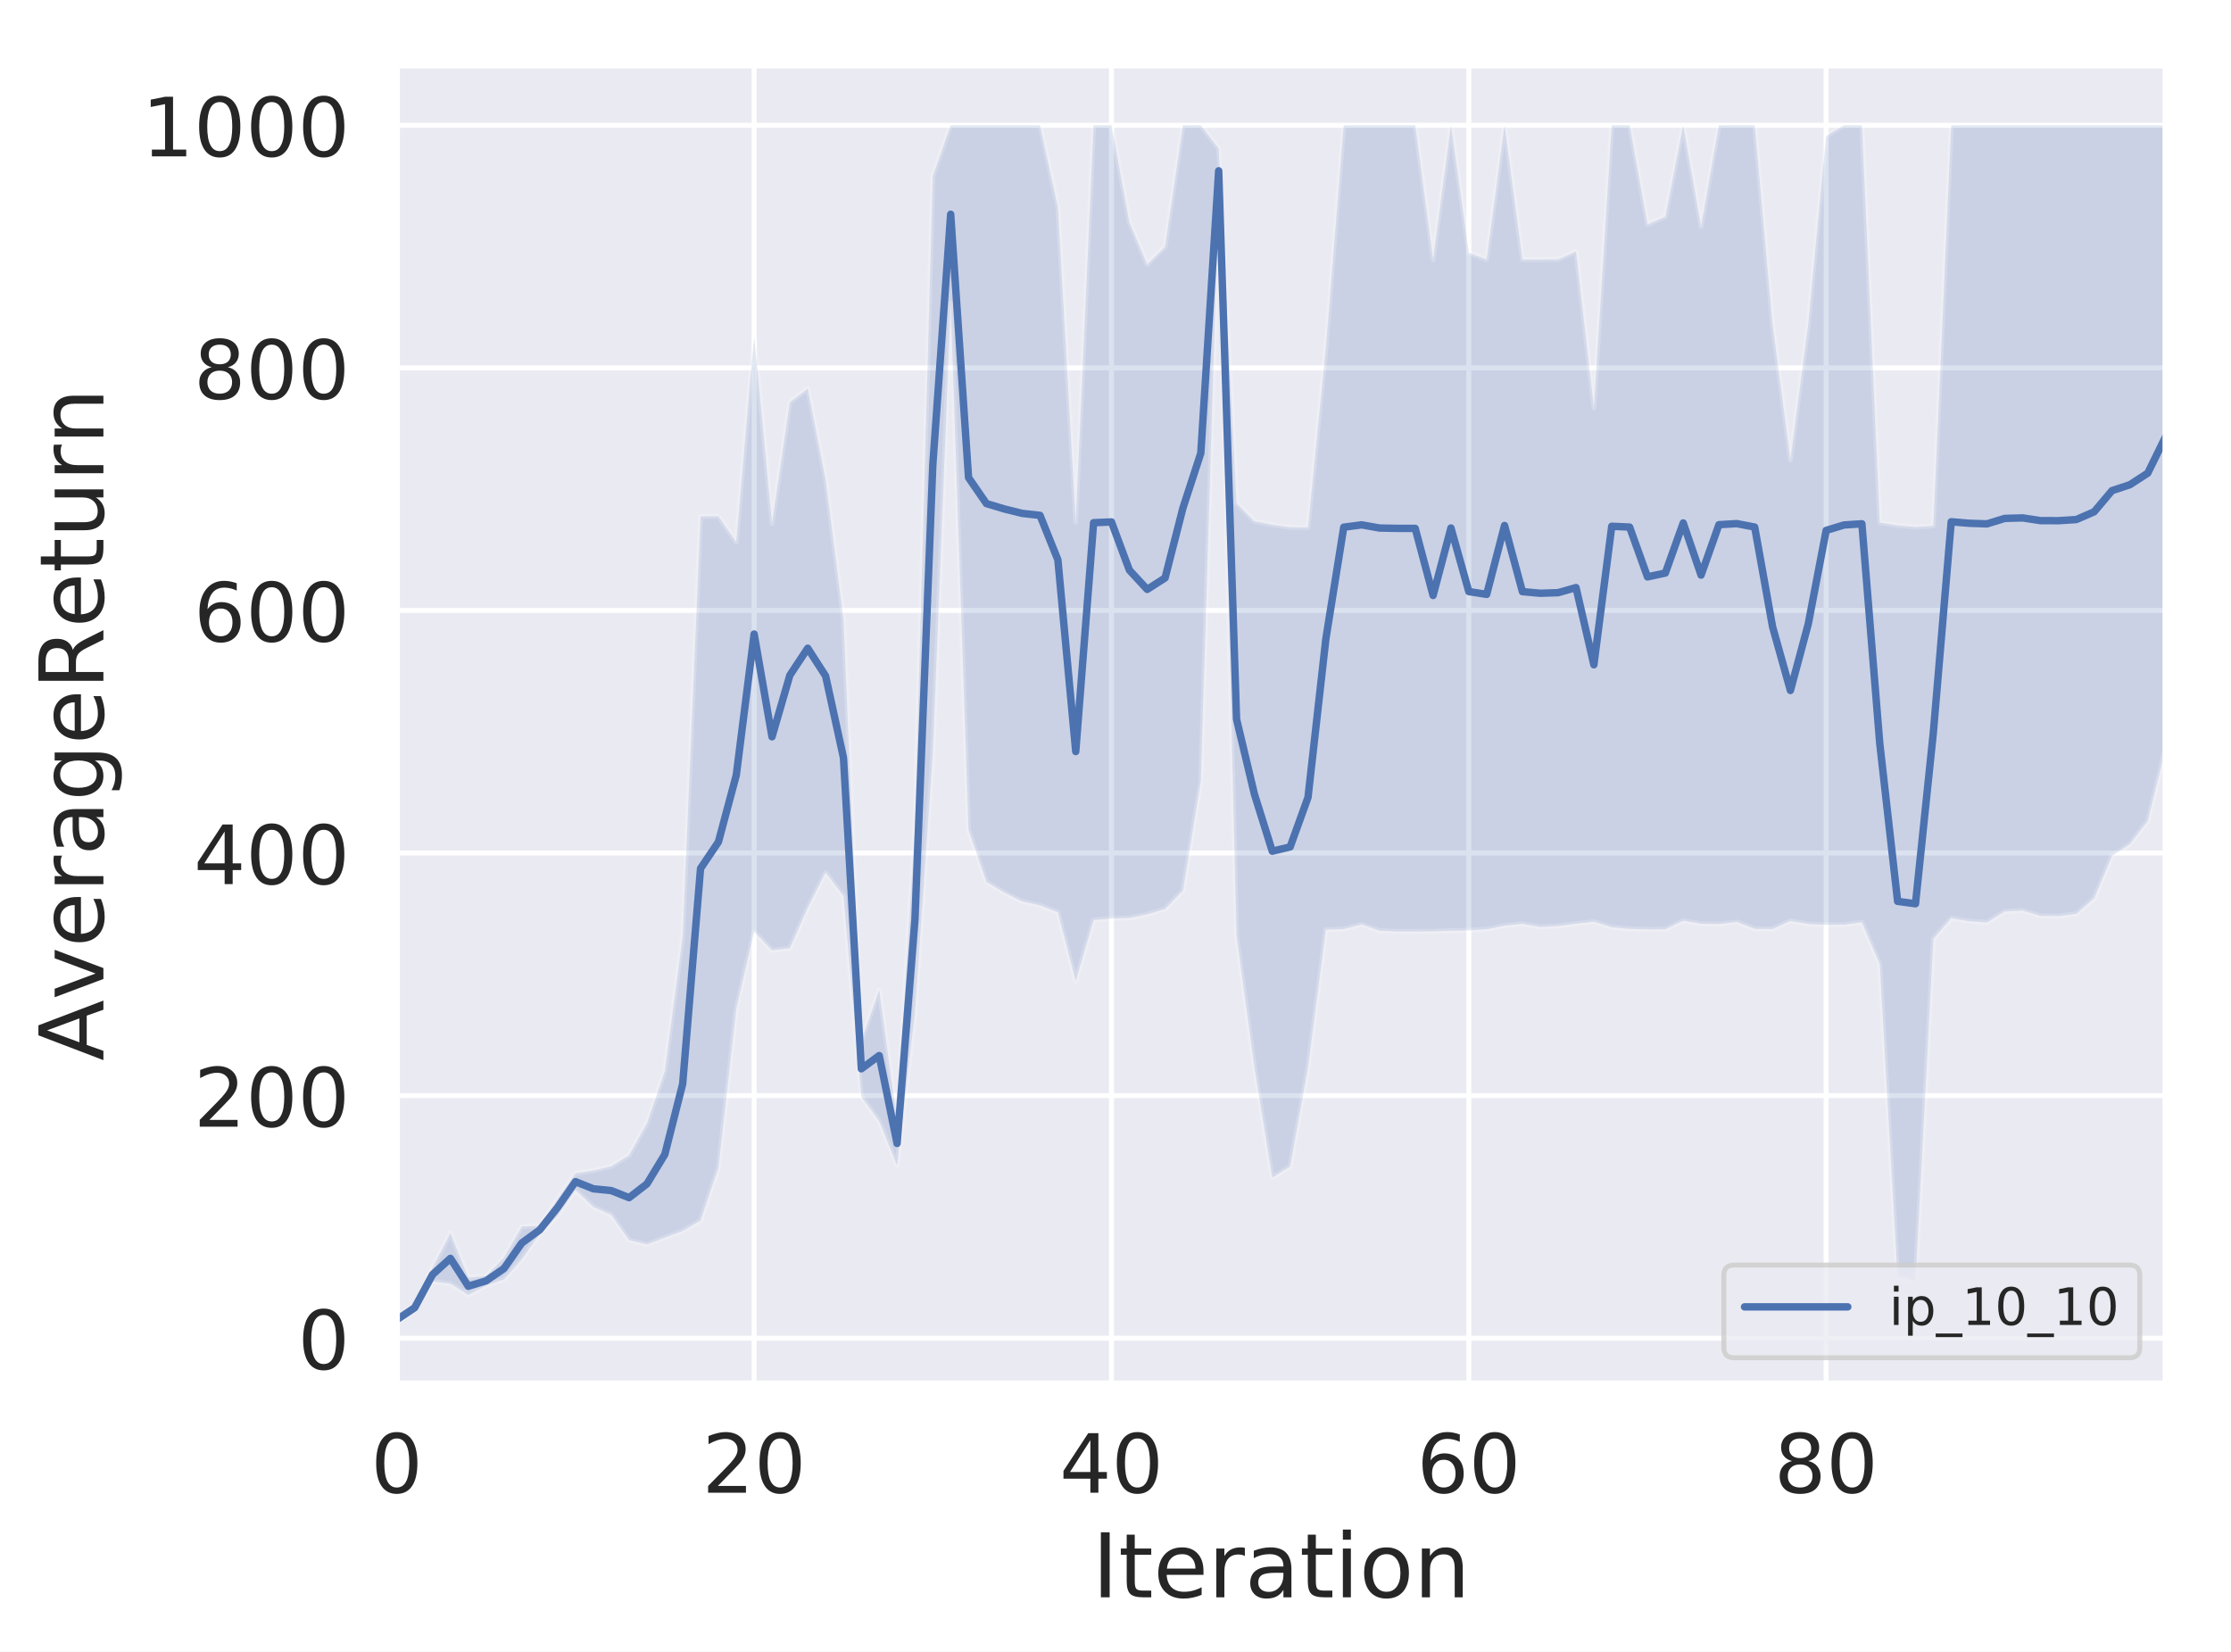
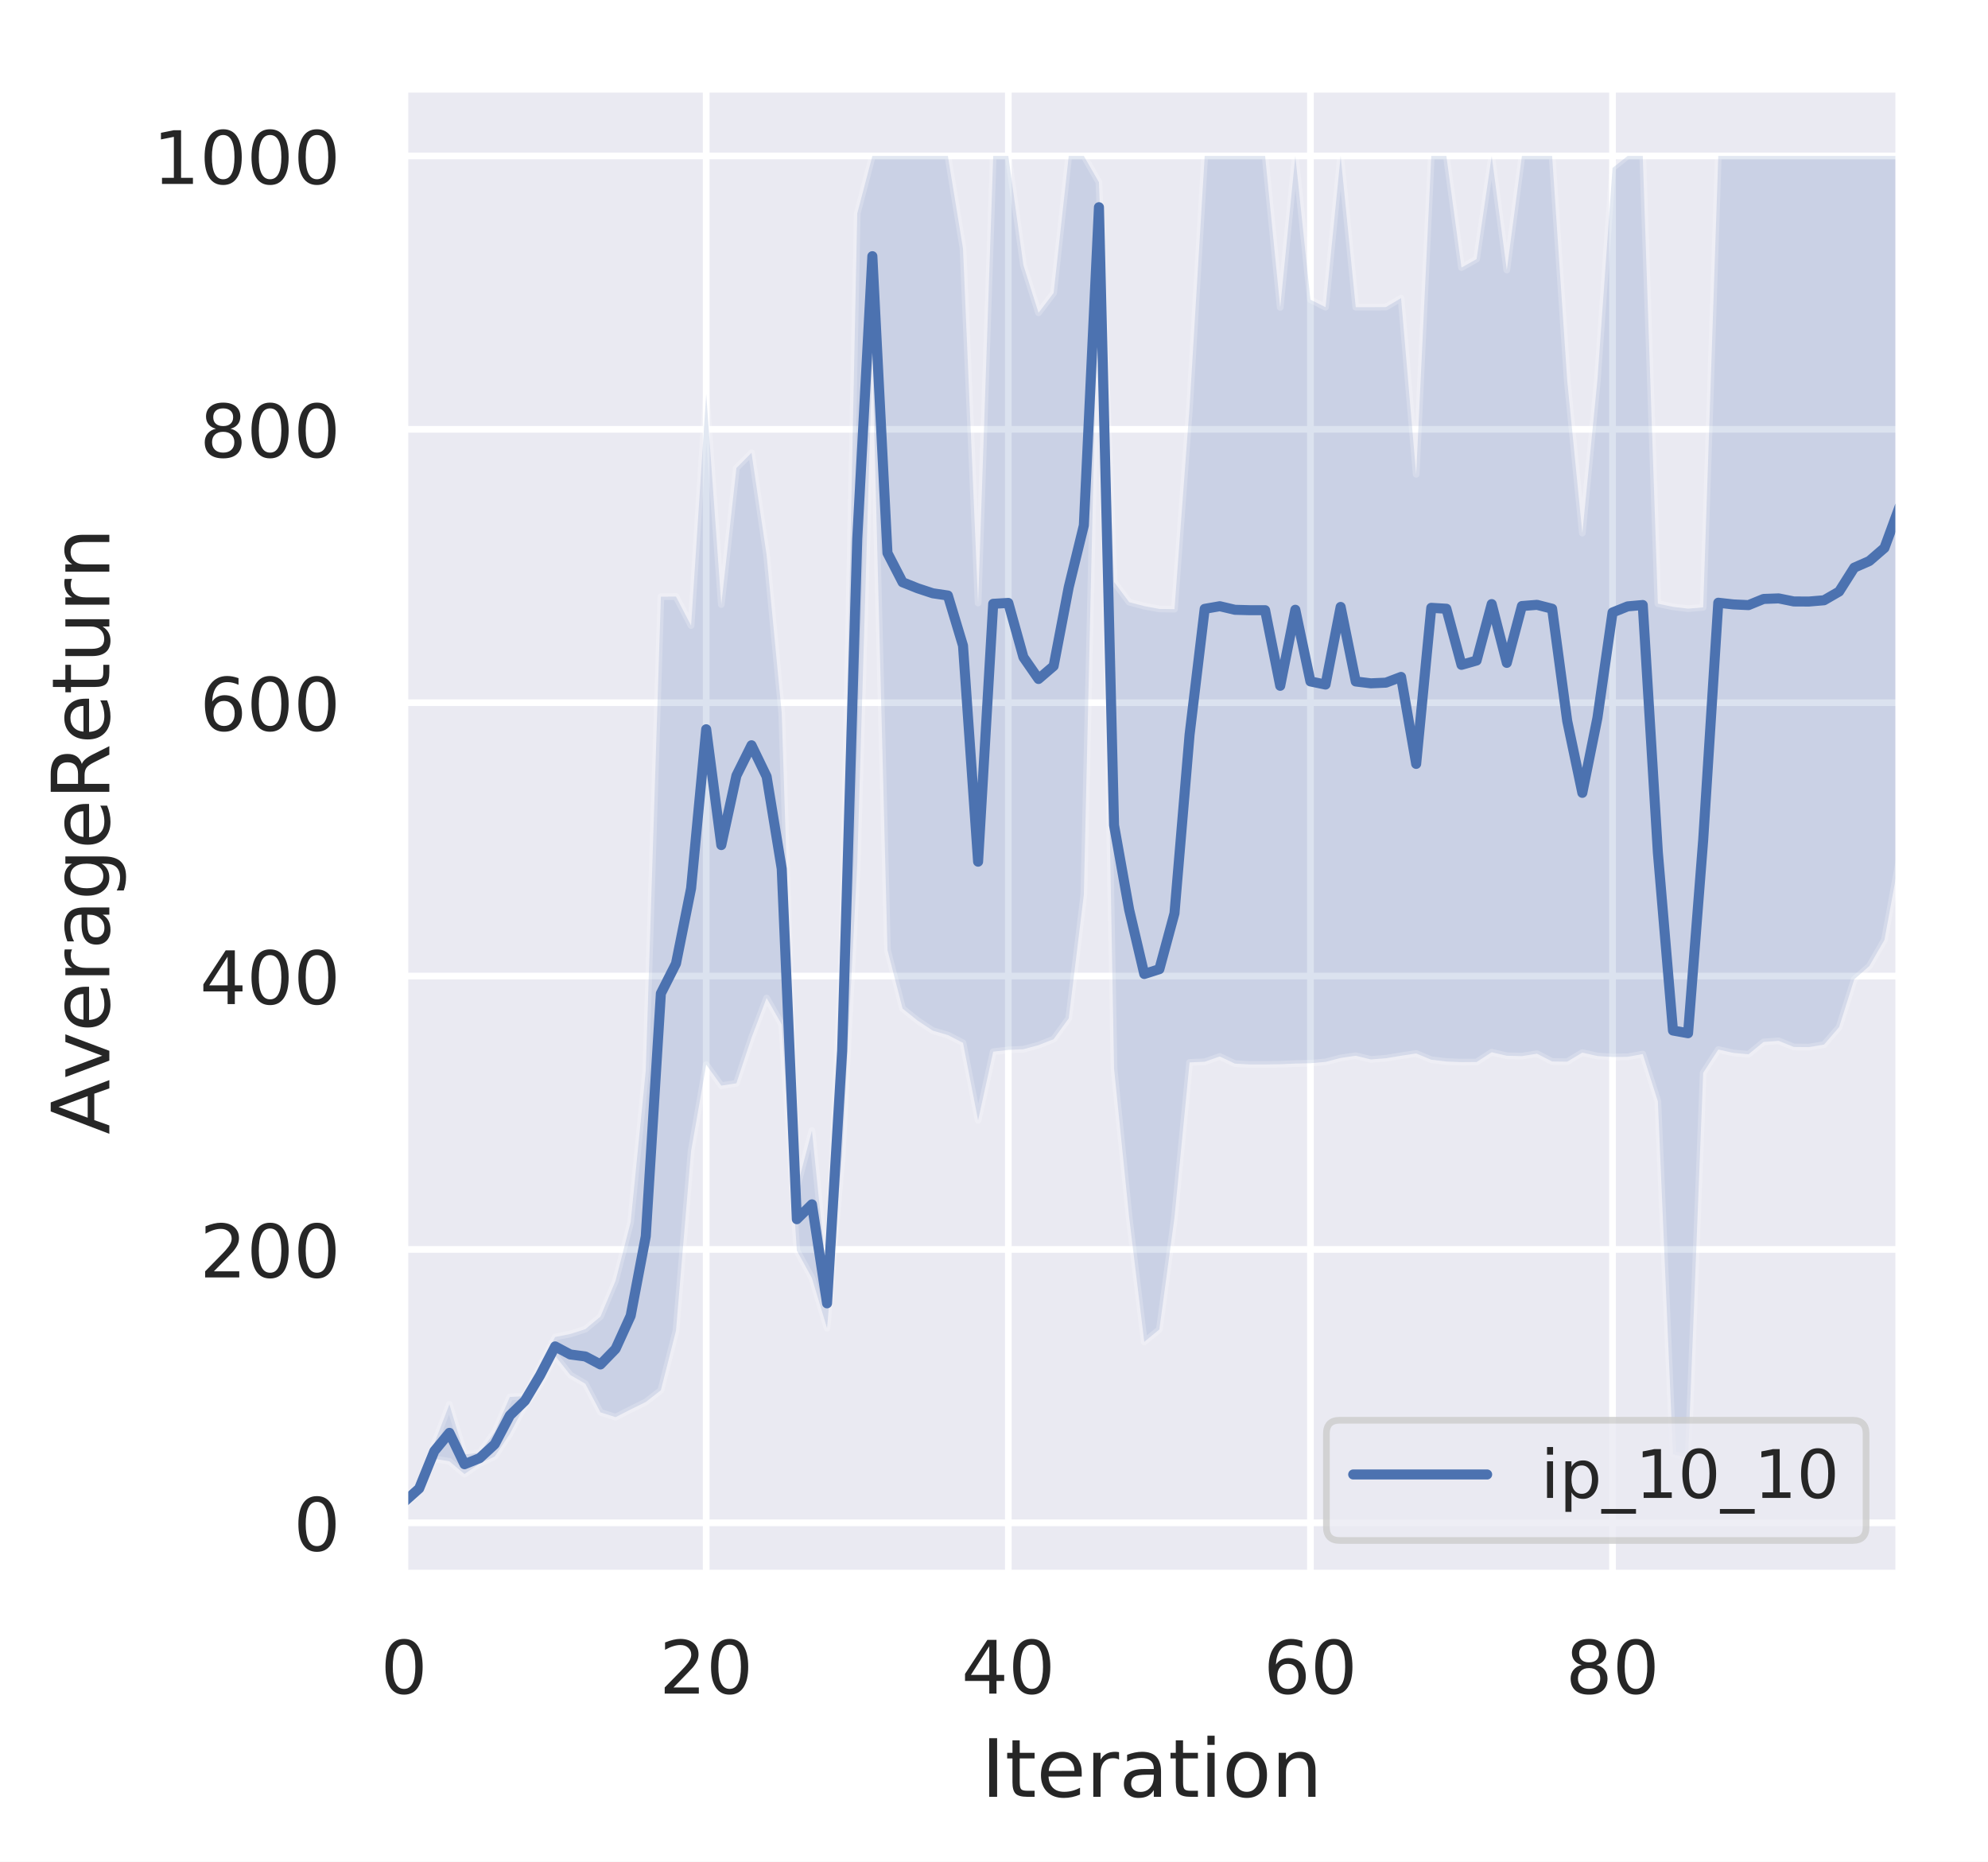
- <svg xmlns="http://www.w3.org/2000/svg" xmlns:xlink="http://www.w3.org/1999/xlink" height="333.402pt" version="1.1" viewBox="0 0 450.433 333.402" width="450.433pt">
+ <svg xmlns="http://www.w3.org/2000/svg" xmlns:xlink="http://www.w3.org/1999/xlink" height="277.92pt" version="1.1" viewBox="0 0 296.709 277.92" width="296.709pt">
  <defs>
    <style type="text/css">
*{stroke-linecap:butt;stroke-linejoin:round;}
  </style>
  </defs>
  <g id="figure_1">
    <g id="patch_1">
-       <path d="M 0 333.402  L 450.433 333.402  L 450.433 0  L 0 0  z " style="fill:#ffffff;" />
+       <path d="M 0 277.92  L 296.709 277.92  L 296.709 0  L 0 0  z " style="fill:#ffffff;" />
    </g>
    <g id="axes_1">
      <g id="patch_2">
-         <path d="M 80.113 279.312  L 437.233 279.312  L 437.233 13.2  L 80.113 13.2  z " style="fill:#eaeaf2;" />
+         <path d="M 60.309 234.96  L 283.509 234.96  L 283.509 13.2  L 60.309 13.2  z " style="fill:#eaeaf2;" />
      </g>
      <g id="matplotlib.axis_1">
        <g id="xtick_1">
          <g id="line2d_1">
-             <path clip-path="url(#p5e14ce2f07)" d="M 80.113 279.312  L 80.113 13.2  " style="fill:none;stroke:#ffffff;stroke-linecap:round;" />
+             <path clip-path="url(#p938a751113)" d="M 60.309 234.96  L 60.309 13.2  " style="fill:none;stroke:#ffffff;stroke-linecap:round;" />
          </g>
          <g id="text_1">
            <defs>
              <path d="M 31.781 66.406  Q 24.172 66.406 20.328 58.906  Q 16.5 51.422 16.5 36.375  Q 16.5 21.391 20.328 13.891  Q 24.172 6.391 31.781 6.391  Q 39.453 6.391 43.281 13.891  Q 47.125 21.391 47.125 36.375  Q 47.125 51.422 43.281 58.906  Q 39.453 66.406 31.781 66.406  z M 31.781 74.219  Q 44.047 74.219 50.516 64.516  Q 56.984 54.828 56.984 36.375  Q 56.984 17.969 50.516 8.266  Q 44.047 -1.422 31.781 -1.422  Q 19.531 -1.422 13.062 8.266  Q 6.594 17.969 6.594 36.375  Q 6.594 54.828 13.062 64.516  Q 19.531 74.219 31.781 74.219  z " id="DejaVuSans-48" />
            </defs>
-             <g style="fill:#262626;" transform="translate(74.86406 301.3494)scale(0.165 -0.165)">
+             <g style="fill:#262626;" transform="translate(56.80938 252.8183)scale(0.11 -0.11)">
              <use xlink:href="#DejaVuSans-48" />
            </g>
          </g>
        </g>
        <g id="xtick_2">
          <g id="line2d_2">
-             <path clip-path="url(#p5e14ce2f07)" d="M 152.259 279.312  L 152.259 13.2  " style="fill:none;stroke:#ffffff;stroke-linecap:round;" />
+             <path clip-path="url(#p938a751113)" d="M 105.4 234.96  L 105.4 13.2  " style="fill:none;stroke:#ffffff;stroke-linecap:round;" />
          </g>
          <g id="text_2">
            <defs>
              <path d="M 19.188 8.297  L 53.609 8.297  L 53.609 0  L 7.328 0  L 7.328 8.297  Q 12.938 14.109 22.625 23.891  Q 32.328 33.688 34.812 36.531  Q 39.547 41.844 41.422 45.531  Q 43.312 49.219 43.312 52.781  Q 43.312 58.594 39.234 62.25  Q 35.156 65.922 28.609 65.922  Q 23.969 65.922 18.812 64.312  Q 13.672 62.703 7.812 59.422  L 7.812 69.391  Q 13.766 71.781 18.938 73  Q 24.125 74.219 28.422 74.219  Q 39.75 74.219 46.484 68.547  Q 53.219 62.891 53.219 53.422  Q 53.219 48.922 51.531 44.891  Q 49.859 40.875 45.406 35.406  Q 44.188 33.984 37.641 27.219  Q 31.109 20.453 19.188 8.297  z " id="DejaVuSans-50" />
            </defs>
-             <g style="fill:#262626;" transform="translate(141.7605 301.3494)scale(0.165 -0.165)">
+             <g style="fill:#262626;" transform="translate(98.40091 252.8183)scale(0.11 -0.11)">
              <use xlink:href="#DejaVuSans-50" />
              <use x="63.623" xlink:href="#DejaVuSans-48" />
            </g>
          </g>
        </g>
        <g id="xtick_3">
          <g id="line2d_3">
-             <path clip-path="url(#p5e14ce2f07)" d="M 224.404 279.312  L 224.404 13.2  " style="fill:none;stroke:#ffffff;stroke-linecap:round;" />
+             <path clip-path="url(#p938a751113)" d="M 150.491 234.96  L 150.491 13.2  " style="fill:none;stroke:#ffffff;stroke-linecap:round;" />
          </g>
          <g id="text_3">
            <defs>
              <path d="M 37.797 64.312  L 12.891 25.391  L 37.797 25.391  z M 35.203 72.906  L 47.609 72.906  L 47.609 25.391  L 58.016 25.391  L 58.016 17.188  L 47.609 17.188  L 47.609 0  L 37.797 0  L 37.797 17.188  L 4.891 17.188  L 4.891 26.703  z " id="DejaVuSans-52" />
            </defs>
-             <g style="fill:#262626;" transform="translate(213.9059 301.3494)scale(0.165 -0.165)">
+             <g style="fill:#262626;" transform="translate(143.4918 252.8183)scale(0.11 -0.11)">
              <use xlink:href="#DejaVuSans-52" />
              <use x="63.623" xlink:href="#DejaVuSans-48" />
            </g>
          </g>
        </g>
        <g id="xtick_4">
          <g id="line2d_4">
-             <path clip-path="url(#p5e14ce2f07)" d="M 296.549 279.312  L 296.549 13.2  " style="fill:none;stroke:#ffffff;stroke-linecap:round;" />
+             <path clip-path="url(#p938a751113)" d="M 195.581 234.96  L 195.581 13.2  " style="fill:none;stroke:#ffffff;stroke-linecap:round;" />
          </g>
          <g id="text_4">
            <defs>
              <path d="M 33.016 40.375  Q 26.375 40.375 22.484 35.828  Q 18.609 31.297 18.609 23.391  Q 18.609 15.531 22.484 10.953  Q 26.375 6.391 33.016 6.391  Q 39.656 6.391 43.531 10.953  Q 47.406 15.531 47.406 23.391  Q 47.406 31.297 43.531 35.828  Q 39.656 40.375 33.016 40.375  z M 52.594 71.297  L 52.594 62.312  Q 48.875 64.062 45.094 64.984  Q 41.312 65.922 37.594 65.922  Q 27.828 65.922 22.672 59.328  Q 17.531 52.734 16.797 39.406  Q 19.672 43.656 24.016 45.922  Q 28.375 48.188 33.594 48.188  Q 44.578 48.188 50.953 41.516  Q 57.328 34.859 57.328 23.391  Q 57.328 12.156 50.688 5.359  Q 44.047 -1.422 33.016 -1.422  Q 20.359 -1.422 13.672 8.266  Q 6.984 17.969 6.984 36.375  Q 6.984 53.656 15.188 63.938  Q 23.391 74.219 37.203 74.219  Q 40.922 74.219 44.703 73.484  Q 48.484 72.75 52.594 71.297  z " id="DejaVuSans-54" />
            </defs>
-             <g style="fill:#262626;" transform="translate(286.0514 301.3494)scale(0.165 -0.165)">
+             <g style="fill:#262626;" transform="translate(188.5827 252.8183)scale(0.11 -0.11)">
              <use xlink:href="#DejaVuSans-54" />
              <use x="63.623" xlink:href="#DejaVuSans-48" />
            </g>
          </g>
        </g>
        <g id="xtick_5">
          <g id="line2d_5">
-             <path clip-path="url(#p5e14ce2f07)" d="M 368.695 279.312  L 368.695 13.2  " style="fill:none;stroke:#ffffff;stroke-linecap:round;" />
+             <path clip-path="url(#p938a751113)" d="M 240.672 234.96  L 240.672 13.2  " style="fill:none;stroke:#ffffff;stroke-linecap:round;" />
          </g>
          <g id="text_5">
            <defs>
              <path d="M 31.781 34.625  Q 24.75 34.625 20.719 30.859  Q 16.703 27.094 16.703 20.516  Q 16.703 13.922 20.719 10.156  Q 24.75 6.391 31.781 6.391  Q 38.812 6.391 42.859 10.172  Q 46.922 13.969 46.922 20.516  Q 46.922 27.094 42.891 30.859  Q 38.875 34.625 31.781 34.625  z M 21.922 38.812  Q 15.578 40.375 12.031 44.719  Q 8.5 49.078 8.5 55.328  Q 8.5 64.062 14.719 69.141  Q 20.953 74.219 31.781 74.219  Q 42.672 74.219 48.875 69.141  Q 55.078 64.062 55.078 55.328  Q 55.078 49.078 51.531 44.719  Q 48 40.375 41.703 38.812  Q 48.828 37.156 52.797 32.312  Q 56.781 27.484 56.781 20.516  Q 56.781 9.906 50.312 4.234  Q 43.844 -1.422 31.781 -1.422  Q 19.734 -1.422 13.25 4.234  Q 6.781 9.906 6.781 20.516  Q 6.781 27.484 10.781 32.312  Q 14.797 37.156 21.922 38.812  z M 18.312 54.391  Q 18.312 48.734 21.844 45.562  Q 25.391 42.391 31.781 42.391  Q 38.141 42.391 41.719 45.562  Q 45.312 48.734 45.312 54.391  Q 45.312 60.062 41.719 63.234  Q 38.141 66.406 31.781 66.406  Q 25.391 66.406 21.844 63.234  Q 18.312 60.062 18.312 54.391  z " id="DejaVuSans-56" />
            </defs>
-             <g style="fill:#262626;" transform="translate(358.1968 301.3494)scale(0.165 -0.165)">
+             <g style="fill:#262626;" transform="translate(233.6736 252.8183)scale(0.11 -0.11)">
              <use xlink:href="#DejaVuSans-56" />
              <use x="63.623" xlink:href="#DejaVuSans-48" />
            </g>
          </g>
        </g>
        <g id="text_6">
          <defs>
            <path d="M 9.812 72.906  L 19.672 72.906  L 19.672 0  L 9.812 0  z " id="DejaVuSans-73" />
            <path d="M 18.312 70.219  L 18.312 54.688  L 36.812 54.688  L 36.812 47.703  L 18.312 47.703  L 18.312 18.016  Q 18.312 11.328 20.141 9.422  Q 21.969 7.516 27.594 7.516  L 36.812 7.516  L 36.812 0  L 27.594 0  Q 17.188 0 13.234 3.875  Q 9.281 7.766 9.281 18.016  L 9.281 47.703  L 2.688 47.703  L 2.688 54.688  L 9.281 54.688  L 9.281 70.219  z " id="DejaVuSans-116" />
            <path d="M 56.203 29.594  L 56.203 25.203  L 14.891 25.203  Q 15.484 15.922 20.484 11.062  Q 25.484 6.203 34.422 6.203  Q 39.594 6.203 44.453 7.469  Q 49.312 8.734 54.109 11.281  L 54.109 2.781  Q 49.266 0.734 44.188 -0.344  Q 39.109 -1.422 33.891 -1.422  Q 20.797 -1.422 13.156 6.188  Q 5.516 13.812 5.516 26.812  Q 5.516 40.234 12.766 48.109  Q 20.016 56 32.328 56  Q 43.359 56 49.781 48.891  Q 56.203 41.797 56.203 29.594  z M 47.219 32.234  Q 47.125 39.594 43.094 43.984  Q 39.062 48.391 32.422 48.391  Q 24.906 48.391 20.391 44.141  Q 15.875 39.891 15.188 32.172  z " id="DejaVuSans-101" />
            <path d="M 41.109 46.297  Q 39.594 47.172 37.812 47.578  Q 36.031 48 33.891 48  Q 26.266 48 22.188 43.047  Q 18.109 38.094 18.109 28.812  L 18.109 0  L 9.078 0  L 9.078 54.688  L 18.109 54.688  L 18.109 46.188  Q 20.953 51.172 25.484 53.578  Q 30.031 56 36.531 56  Q 37.453 56 38.578 55.875  Q 39.703 55.766 41.062 55.516  z " id="DejaVuSans-114" />
            <path d="M 34.281 27.484  Q 23.391 27.484 19.188 25  Q 14.984 22.516 14.984 16.5  Q 14.984 11.719 18.141 8.906  Q 21.297 6.109 26.703 6.109  Q 34.188 6.109 38.703 11.406  Q 43.219 16.703 43.219 25.484  L 43.219 27.484  z M 52.203 31.203  L 52.203 0  L 43.219 0  L 43.219 8.297  Q 40.141 3.328 35.547 0.953  Q 30.953 -1.422 24.312 -1.422  Q 15.922 -1.422 10.953 3.297  Q 6 8.016 6 15.922  Q 6 25.141 12.172 29.828  Q 18.359 34.516 30.609 34.516  L 43.219 34.516  L 43.219 35.406  Q 43.219 41.609 39.141 45  Q 35.062 48.391 27.688 48.391  Q 23 48.391 18.547 47.266  Q 14.109 46.141 10.016 43.891  L 10.016 52.203  Q 14.938 54.109 19.578 55.047  Q 24.219 56 28.609 56  Q 40.484 56 46.344 49.844  Q 52.203 43.703 52.203 31.203  z " id="DejaVuSans-97" />
            <path d="M 9.422 54.688  L 18.406 54.688  L 18.406 0  L 9.422 0  z M 9.422 75.984  L 18.406 75.984  L 18.406 64.594  L 9.422 64.594  z " id="DejaVuSans-105" />
            <path d="M 30.609 48.391  Q 23.391 48.391 19.188 42.75  Q 14.984 37.109 14.984 27.297  Q 14.984 17.484 19.156 11.844  Q 23.344 6.203 30.609 6.203  Q 37.797 6.203 41.984 11.859  Q 46.188 17.531 46.188 27.297  Q 46.188 37.016 41.984 42.703  Q 37.797 48.391 30.609 48.391  z M 30.609 56  Q 42.328 56 49.016 48.375  Q 55.719 40.766 55.719 27.297  Q 55.719 13.875 49.016 6.219  Q 42.328 -1.422 30.609 -1.422  Q 18.844 -1.422 12.172 6.219  Q 5.516 13.875 5.516 27.297  Q 5.516 40.766 12.172 48.375  Q 18.844 56 30.609 56  z " id="DejaVuSans-111" />
            <path d="M 54.891 33.016  L 54.891 0  L 45.906 0  L 45.906 32.719  Q 45.906 40.484 42.875 44.328  Q 39.844 48.188 33.797 48.188  Q 26.516 48.188 22.312 43.547  Q 18.109 38.922 18.109 30.906  L 18.109 0  L 9.078 0  L 9.078 54.688  L 18.109 54.688  L 18.109 46.188  Q 21.344 51.125 25.703 53.562  Q 30.078 56 35.797 56  Q 45.219 56 50.047 50.172  Q 54.891 44.344 54.891 33.016  z " id="DejaVuSans-110" />
          </defs>
-           <g style="fill:#262626;" transform="translate(220.4977 322.4581)scale(0.18 -0.18)">
+           <g style="fill:#262626;" transform="translate(146.4584 268.2241)scale(0.12 -0.12)">
            <use xlink:href="#DejaVuSans-73" />
            <use x="29.492" xlink:href="#DejaVuSans-116" />
            <use x="68.701" xlink:href="#DejaVuSans-101" />
            <use x="130.225" xlink:href="#DejaVuSans-114" />
            <use x="171.338" xlink:href="#DejaVuSans-97" />
            <use x="232.617" xlink:href="#DejaVuSans-116" />
            <use x="271.826" xlink:href="#DejaVuSans-105" />
            <use x="299.609" xlink:href="#DejaVuSans-111" />
            <use x="360.791" xlink:href="#DejaVuSans-110" />
          </g>
        </g>
      </g>
      <g id="matplotlib.axis_2">
        <g id="ytick_1">
          <g id="line2d_6">
-             <path clip-path="url(#p5e14ce2f07)" d="M 80.113 270.149  L 437.233 270.149  " style="fill:none;stroke:#ffffff;stroke-linecap:round;" />
+             <path clip-path="url(#p938a751113)" d="M 60.309 227.324  L 283.509 227.324  " style="fill:none;stroke:#ffffff;stroke-linecap:round;" />
          </g>
          <g id="text_7">
-             <g style="fill:#262626;" transform="translate(60.115 276.4176)scale(0.165 -0.165)">
+             <g style="fill:#262626;" transform="translate(43.81 231.5032)scale(0.11 -0.11)">
              <use xlink:href="#DejaVuSans-48" />
            </g>
          </g>
        </g>
        <g id="ytick_2">
          <g id="line2d_7">
-             <path clip-path="url(#p5e14ce2f07)" d="M 80.113 221.178  L 437.233 221.178  " style="fill:none;stroke:#ffffff;stroke-linecap:round;" />
+             <path clip-path="url(#p938a751113)" d="M 60.309 186.515  L 283.509 186.515  " style="fill:none;stroke:#ffffff;stroke-linecap:round;" />
          </g>
          <g id="text_8">
-             <g style="fill:#262626;" transform="translate(39.11875 227.447)scale(0.165 -0.165)">
+             <g style="fill:#262626;" transform="translate(29.8125 190.6944)scale(0.11 -0.11)">
              <use xlink:href="#DejaVuSans-50" />
              <use x="63.623" xlink:href="#DejaVuSans-48" />
              <use x="127.246" xlink:href="#DejaVuSans-48" />
            </g>
          </g>
        </g>
        <g id="ytick_3">
          <g id="line2d_8">
-             <path clip-path="url(#p5e14ce2f07)" d="M 80.113 172.208  L 437.233 172.208  " style="fill:none;stroke:#ffffff;stroke-linecap:round;" />
+             <path clip-path="url(#p938a751113)" d="M 60.309 145.706  L 283.509 145.706  " style="fill:none;stroke:#ffffff;stroke-linecap:round;" />
          </g>
          <g id="text_9">
-             <g style="fill:#262626;" transform="translate(39.11875 178.4764)scale(0.165 -0.165)">
+             <g style="fill:#262626;" transform="translate(29.8125 149.8856)scale(0.11 -0.11)">
              <use xlink:href="#DejaVuSans-52" />
              <use x="63.623" xlink:href="#DejaVuSans-48" />
              <use x="127.246" xlink:href="#DejaVuSans-48" />
            </g>
          </g>
        </g>
        <g id="ytick_4">
          <g id="line2d_9">
-             <path clip-path="url(#p5e14ce2f07)" d="M 80.113 123.237  L 437.233 123.237  " style="fill:none;stroke:#ffffff;stroke-linecap:round;" />
+             <path clip-path="url(#p938a751113)" d="M 60.309 104.898  L 283.509 104.898  " style="fill:none;stroke:#ffffff;stroke-linecap:round;" />
          </g>
          <g id="text_10">
-             <g style="fill:#262626;" transform="translate(39.11875 129.5059)scale(0.165 -0.165)">
+             <g style="fill:#262626;" transform="translate(29.8125 109.0768)scale(0.11 -0.11)">
              <use xlink:href="#DejaVuSans-54" />
              <use x="63.623" xlink:href="#DejaVuSans-48" />
              <use x="127.246" xlink:href="#DejaVuSans-48" />
            </g>
          </g>
        </g>
        <g id="ytick_5">
          <g id="line2d_10">
-             <path clip-path="url(#p5e14ce2f07)" d="M 80.113 74.267  L 437.233 74.267  " style="fill:none;stroke:#ffffff;stroke-linecap:round;" />
+             <path clip-path="url(#p938a751113)" d="M 60.309 64.089  L 283.509 64.089  " style="fill:none;stroke:#ffffff;stroke-linecap:round;" />
          </g>
          <g id="text_11">
-             <g style="fill:#262626;" transform="translate(39.11875 80.53528)scale(0.165 -0.165)">
+             <g style="fill:#262626;" transform="translate(29.8125 68.26795)scale(0.11 -0.11)">
              <use xlink:href="#DejaVuSans-56" />
              <use x="63.623" xlink:href="#DejaVuSans-48" />
              <use x="127.246" xlink:href="#DejaVuSans-48" />
            </g>
          </g>
        </g>
        <g id="ytick_6">
          <g id="line2d_11">
-             <path clip-path="url(#p5e14ce2f07)" d="M 80.113 25.296  L 437.233 25.296  " style="fill:none;stroke:#ffffff;stroke-linecap:round;" />
+             <path clip-path="url(#p938a751113)" d="M 60.309 23.28  L 283.509 23.28  " style="fill:none;stroke:#ffffff;stroke-linecap:round;" />
          </g>
          <g id="text_12">
            <defs>
              <path d="M 12.406 8.297  L 28.516 8.297  L 28.516 63.922  L 10.984 60.406  L 10.984 69.391  L 28.422 72.906  L 38.281 72.906  L 38.281 8.297  L 54.391 8.297  L 54.391 0  L 12.406 0  z " id="DejaVuSans-49" />
            </defs>
-             <g style="fill:#262626;" transform="translate(28.62063 31.56471)scale(0.165 -0.165)">
+             <g style="fill:#262626;" transform="translate(22.81375 27.45914)scale(0.11 -0.11)">
              <use xlink:href="#DejaVuSans-49" />
              <use x="63.623" xlink:href="#DejaVuSans-48" />
              <use x="127.246" xlink:href="#DejaVuSans-48" />
              <use x="190.869" xlink:href="#DejaVuSans-48" />
            </g>
          </g>
        </g>
        <g id="text_13">
          <defs>
            <path d="M 34.188 63.188  L 20.797 26.906  L 47.609 26.906  z M 28.609 72.906  L 39.797 72.906  L 67.578 0  L 57.328 0  L 50.688 18.703  L 17.828 18.703  L 11.188 0  L 0.781 0  z " id="DejaVuSans-65" />
            <path d="M 2.984 54.688  L 12.5 54.688  L 29.594 8.797  L 46.688 54.688  L 56.203 54.688  L 35.688 0  L 23.484 0  z " id="DejaVuSans-118" />
            <path d="M 45.406 27.984  Q 45.406 37.75 41.375 43.109  Q 37.359 48.484 30.078 48.484  Q 22.859 48.484 18.828 43.109  Q 14.797 37.75 14.797 27.984  Q 14.797 18.266 18.828 12.891  Q 22.859 7.516 30.078 7.516  Q 37.359 7.516 41.375 12.891  Q 45.406 18.266 45.406 27.984  z M 54.391 6.781  Q 54.391 -7.172 48.188 -13.984  Q 42 -20.797 29.203 -20.797  Q 24.469 -20.797 20.266 -20.094  Q 16.062 -19.391 12.109 -17.922  L 12.109 -9.188  Q 16.062 -11.328 19.922 -12.344  Q 23.781 -13.375 27.781 -13.375  Q 36.625 -13.375 41.016 -8.766  Q 45.406 -4.156 45.406 5.172  L 45.406 9.625  Q 42.625 4.781 38.281 2.391  Q 33.938 0 27.875 0  Q 17.828 0 11.672 7.656  Q 5.516 15.328 5.516 27.984  Q 5.516 40.672 11.672 48.328  Q 17.828 56 27.875 56  Q 33.938 56 38.281 53.609  Q 42.625 51.219 45.406 46.391  L 45.406 54.688  L 54.391 54.688  z " id="DejaVuSans-103" />
            <path d="M 44.391 34.188  Q 47.562 33.109 50.562 29.594  Q 53.562 26.078 56.594 19.922  L 66.609 0  L 56 0  L 46.688 18.703  Q 43.062 26.031 39.672 28.422  Q 36.281 30.812 30.422 30.812  L 19.672 30.812  L 19.672 0  L 9.812 0  L 9.812 72.906  L 32.078 72.906  Q 44.578 72.906 50.734 67.672  Q 56.891 62.453 56.891 51.906  Q 56.891 45.016 53.688 40.469  Q 50.484 35.938 44.391 34.188  z M 19.672 64.797  L 19.672 38.922  L 32.078 38.922  Q 39.203 38.922 42.844 42.219  Q 46.484 45.516 46.484 51.906  Q 46.484 58.297 42.844 61.547  Q 39.203 64.797 32.078 64.797  z " id="DejaVuSans-82" />
            <path d="M 8.5 21.578  L 8.5 54.688  L 17.484 54.688  L 17.484 21.922  Q 17.484 14.156 20.5 10.266  Q 23.531 6.391 29.594 6.391  Q 36.859 6.391 41.078 11.031  Q 45.312 15.672 45.312 23.688  L 45.312 54.688  L 54.297 54.688  L 54.297 0  L 45.312 0  L 45.312 8.406  Q 42.047 3.422 37.719 1  Q 33.406 -1.422 27.688 -1.422  Q 18.266 -1.422 13.375 4.438  Q 8.5 10.297 8.5 21.578  z M 31.109 56  z " id="DejaVuSans-117" />
          </defs>
-           <g style="fill:#262626;" transform="translate(20.87719 214.1568)rotate(-90)scale(0.18 -0.18)">
+           <g style="fill:#262626;" transform="translate(16.31812 169.3472)rotate(-90)scale(0.12 -0.12)">
            <use xlink:href="#DejaVuSans-65" />
            <use x="68.33" xlink:href="#DejaVuSans-118" />
            <use x="127.51" xlink:href="#DejaVuSans-101" />
            <use x="189.033" xlink:href="#DejaVuSans-114" />
            <use x="230.146" xlink:href="#DejaVuSans-97" />
            <use x="291.426" xlink:href="#DejaVuSans-103" />
            <use x="354.902" xlink:href="#DejaVuSans-101" />
            <use x="416.426" xlink:href="#DejaVuSans-82" />
            <use x="485.846" xlink:href="#DejaVuSans-101" />
            <use x="547.369" xlink:href="#DejaVuSans-116" />
            <use x="586.578" xlink:href="#DejaVuSans-117" />
            <use x="649.957" xlink:href="#DejaVuSans-114" />
            <use x="691.055" xlink:href="#DejaVuSans-110" />
          </g>
        </g>
      </g>
      <g id="PolyCollection_1">
        <defs>
-           <path d="M 80.113 -67.783  L 80.113 -66.186  L 83.72 -68.962  L 87.328 -74.718  L 90.935 -74.265  L 94.542 -71.985  L 98.149 -73.877  L 101.757 -75.129  L 105.364 -79.167  L 108.971 -84.292  L 112.579 -87.958  L 116.186 -93.173  L 119.793 -89.745  L 123.4 -88.161  L 127.008 -83.043  L 130.615 -82.18  L 134.222 -83.564  L 137.829 -84.894  L 141.437 -87.003  L 145.044 -97.678  L 148.651 -129.837  L 152.259 -145.325  L 155.866 -141.566  L 159.473 -141.988  L 163.08 -150.145  L 166.688 -157.271  L 170.295 -152.521  L 173.902 -112.023  L 177.509 -107.093  L 181.117 -98.126  L 184.724 -129.001  L 188.331 -181.25  L 191.939 -272.194  L 195.546 -165.861  L 199.153 -155.376  L 202.76 -153.209  L 206.368 -151.421  L 209.975 -150.622  L 213.582 -149.238  L 217.189 -135.355  L 220.797 -147.651  L 224.404 -147.966  L 228.011 -148.087  L 231.619 -148.819  L 235.226 -149.895  L 238.833 -153.617  L 242.44 -175.74  L 246.048 -294.448  L 249.655 -144.627  L 253.262 -117.972  L 256.869 -95.668  L 260.477 -97.898  L 264.084 -117.94  L 267.691 -145.726  L 271.299 -145.844  L 274.906 -146.791  L 278.513 -145.51  L 282.12 -145.36  L 285.728 -145.361  L 289.335 -145.404  L 292.942 -145.519  L 296.549 -145.582  L 300.157 -145.818  L 303.764 -146.527  L 307.371 -146.923  L 310.979 -146.261  L 314.586 -146.472  L 318.193 -146.923  L 321.8 -147.332  L 325.408 -146.211  L 329.015 -145.885  L 332.622 -145.779  L 336.229 -145.8  L 339.837 -147.547  L 343.444 -146.921  L 347.051 -146.858  L 350.659 -147.284  L 354.266 -145.891  L 357.873 -145.859  L 361.48 -147.484  L 365.088 -146.872  L 368.695 -146.695  L 372.302 -146.734  L 375.909 -147.22  L 379.517 -138.751  L 383.124 -75.541  L 386.731 -74.904  L 390.339 -143.86  L 393.946 -148.037  L 397.553 -147.43  L 401.16 -147.183  L 404.768 -149.395  L 408.375 -149.59  L 411.982 -148.493  L 415.589 -148.465  L 419.197 -148.92  L 422.804 -152.051  L 426.411 -160.607  L 430.019 -162.986  L 433.626 -167.669  L 437.233 -182.407  L 437.233 -308.106  L 437.233 -308.106  L 433.626 -308.106  L 430.019 -308.106  L 426.411 -308.106  L 422.804 -308.106  L 419.197 -308.106  L 415.589 -308.106  L 411.982 -308.106  L 408.375 -308.106  L 404.768 -308.106  L 401.16 -308.106  L 397.553 -308.106  L 393.946 -308.106  L 390.339 -227.244  L 386.731 -227.009  L 383.124 -227.339  L 379.517 -227.905  L 375.909 -308.106  L 372.302 -308.106  L 368.695 -305.956  L 365.088 -268.043  L 361.48 -240.542  L 357.873 -267.903  L 354.266 -308.106  L 350.659 -308.106  L 347.051 -308.106  L 343.444 -287.674  L 339.837 -308.106  L 336.229 -289.633  L 332.622 -288.109  L 329.015 -308.106  L 325.408 -308.106  L 321.8 -251.075  L 318.193 -282.641  L 314.586 -281.036  L 310.979 -281.008  L 307.371 -281.008  L 303.764 -308.106  L 300.157 -281.008  L 296.549 -282.369  L 292.942 -308.106  L 289.335 -280.981  L 285.728 -308.106  L 282.12 -308.106  L 278.513 -308.106  L 274.906 -308.106  L 271.299 -308.106  L 267.691 -263.169  L 264.084 -226.92  L 260.477 -226.96  L 256.869 -227.466  L 253.262 -228.176  L 249.655 -231.809  L 246.048 -303.399  L 242.44 -308.106  L 238.833 -308.106  L 235.226 -283.566  L 231.619 -280.006  L 228.011 -288.545  L 224.404 -308.106  L 220.797 -308.106  L 217.189 -228.018  L 213.582 -291.537  L 209.975 -308.106  L 206.368 -308.106  L 202.76 -308.106  L 199.153 -308.106  L 195.546 -308.106  L 191.939 -308.106  L 188.331 -297.822  L 184.724 -166.56  L 181.117 -107.015  L 177.509 -133.511  L 173.902 -123.256  L 170.295 -208.332  L 166.688 -236.605  L 163.08 -254.932  L 159.473 -252.197  L 155.866 -227.753  L 152.259 -265.488  L 148.651 -223.981  L 145.044 -229.179  L 141.437 -229.152  L 137.829 -144.281  L 134.222 -117.126  L 130.615 -106.621  L 127.008 -100.196  L 123.4 -97.943  L 119.793 -97.075  L 116.186 -96.534  L 112.579 -91.348  L 108.971 -85.938  L 105.364 -85.795  L 101.757 -79.522  L 98.149 -75.793  L 94.542 -75.512  L 90.935 -84.472  L 87.328 -77.468  L 83.72 -69.85  L 80.113 -67.783  z " id="me69241648d" style="stroke:#ffffff;stroke-opacity:0.2;" />
+           <path d="M 60.309 -54.371  L 60.309 -53.04  L 62.563 -55.353  L 64.818 -60.15  L 67.072 -59.773  L 69.327 -57.873  L 71.581 -59.449  L 73.836 -60.493  L 76.091 -63.857  L 78.345 -68.128  L 80.6 -71.184  L 82.854 -75.529  L 85.109 -72.672  L 87.363 -71.353  L 89.618 -67.088  L 91.872 -66.368  L 94.127 -67.522  L 96.381 -68.63  L 98.636 -70.388  L 100.891 -79.283  L 103.145 -106.083  L 105.4 -118.989  L 107.654 -115.857  L 109.909 -116.209  L 112.163 -123.006  L 114.418 -128.944  L 116.672 -124.986  L 118.927 -91.238  L 121.181 -87.129  L 123.436 -79.656  L 125.691 -105.386  L 127.945 -148.927  L 130.2 -224.713  L 132.454 -136.102  L 134.709 -127.365  L 136.963 -125.559  L 139.218 -124.069  L 141.472 -123.404  L 143.727 -122.25  L 145.981 -110.681  L 148.236 -120.928  L 150.491 -121.19  L 152.745 -121.291  L 155 -121.901  L 157.254 -122.797  L 159.509 -125.899  L 161.763 -144.335  L 164.018 -243.259  L 166.272 -118.407  L 168.527 -96.195  L 170.781 -77.609  L 173.036 -79.466  L 175.291 -96.169  L 177.545 -119.323  L 179.8 -119.422  L 182.054 -120.211  L 184.309 -119.143  L 186.563 -119.018  L 188.818 -119.019  L 191.072 -119.055  L 193.327 -119.151  L 195.581 -119.203  L 197.836 -119.4  L 200.091 -119.991  L 202.345 -120.321  L 204.6 -119.769  L 206.854 -119.945  L 209.109 -120.321  L 211.363 -120.661  L 213.618 -119.727  L 215.872 -119.456  L 218.127 -119.367  L 220.381 -119.385  L 222.636 -120.841  L 224.891 -120.319  L 227.145 -120.267  L 229.4 -120.622  L 231.654 -119.461  L 233.909 -119.434  L 236.163 -120.788  L 238.418 -120.278  L 240.672 -120.131  L 242.927 -120.163  L 245.181 -120.569  L 247.436 -113.511  L 249.691 -60.836  L 251.945 -60.305  L 254.2 -117.769  L 256.454 -121.249  L 258.709 -120.744  L 260.963 -120.538  L 263.218 -122.381  L 265.472 -122.543  L 267.727 -121.629  L 269.981 -121.606  L 272.236 -121.985  L 274.491 -124.594  L 276.745 -131.724  L 279 -133.707  L 281.254 -137.609  L 283.509 -149.891  L 283.509 -254.64  L 283.509 -254.64  L 281.254 -254.64  L 279 -254.64  L 276.745 -254.64  L 274.491 -254.64  L 272.236 -254.64  L 269.981 -254.64  L 267.727 -254.64  L 265.472 -254.64  L 263.218 -254.64  L 260.963 -254.64  L 258.709 -254.64  L 256.454 -254.64  L 254.2 -187.255  L 251.945 -187.059  L 249.691 -187.334  L 247.436 -187.806  L 245.181 -254.64  L 242.927 -254.64  L 240.672 -252.849  L 238.418 -221.254  L 236.163 -198.337  L 233.909 -221.138  L 231.654 -254.64  L 229.4 -254.64  L 227.145 -254.64  L 224.891 -237.613  L 222.636 -254.64  L 220.381 -239.246  L 218.127 -237.976  L 215.872 -254.64  L 213.618 -254.64  L 211.363 -207.114  L 209.109 -233.419  L 206.854 -232.081  L 204.6 -232.059  L 202.345 -232.059  L 200.091 -254.64  L 197.836 -232.059  L 195.581 -233.192  L 193.327 -254.64  L 191.072 -232.036  L 188.818 -254.64  L 186.563 -254.64  L 184.309 -254.64  L 182.054 -254.64  L 179.8 -254.64  L 177.545 -217.193  L 175.291 -186.985  L 173.036 -187.018  L 170.781 -187.44  L 168.527 -188.032  L 166.272 -191.059  L 164.018 -250.718  L 161.763 -254.64  L 159.509 -254.64  L 157.254 -234.19  L 155 -231.223  L 152.745 -238.339  L 150.491 -254.64  L 148.236 -254.64  L 145.981 -187.9  L 143.727 -240.833  L 141.472 -254.64  L 139.218 -254.64  L 136.963 -254.64  L 134.709 -254.64  L 132.454 -254.64  L 130.2 -254.64  L 127.945 -246.07  L 125.691 -136.685  L 123.436 -87.064  L 121.181 -109.144  L 118.927 -100.598  L 116.672 -171.495  L 114.418 -195.056  L 112.163 -210.328  L 109.909 -208.05  L 107.654 -187.679  L 105.4 -219.125  L 103.145 -184.536  L 100.891 -188.868  L 98.636 -188.845  L 96.381 -118.119  L 94.127 -95.49  L 91.872 -86.736  L 89.618 -81.382  L 87.363 -79.504  L 85.109 -78.781  L 82.854 -78.33  L 80.6 -74.008  L 78.345 -69.5  L 76.091 -69.381  L 73.836 -64.154  L 71.581 -61.046  L 69.327 -60.812  L 67.072 -68.278  L 64.818 -62.442  L 62.563 -56.093  L 60.309 -54.371  z " id="m568e0e118b" style="stroke:#ffffff;stroke-opacity:0.2;" />
        </defs>
-         <g clip-path="url(#p5e14ce2f07)">
-           <use style="fill:#4c72b0;fill-opacity:0.2;stroke:#ffffff;stroke-opacity:0.2;" x="0" xlink:href="#me69241648d" y="333.402" />
+         <g clip-path="url(#p938a751113)">
+           <use style="fill:#4c72b0;fill-opacity:0.2;stroke:#ffffff;stroke-opacity:0.2;" x="0" xlink:href="#m568e0e118b" y="277.92" />
        </g>
      </g>
      <g id="line2d_12">
-         <path clip-path="url(#p5e14ce2f07)" d="M 80.113 266.417  L 83.72 263.996  L 87.328 257.308  L 90.935 254.033  L 94.542 259.653  L 98.149 258.567  L 101.757 256.076  L 105.364 250.921  L 108.971 248.287  L 112.579 243.748  L 116.186 238.548  L 119.793 239.991  L 123.4 240.349  L 127.008 241.782  L 130.615 239.001  L 134.222 233.056  L 137.829 218.814  L 141.437 175.324  L 145.044 169.973  L 148.651 156.492  L 152.259 127.995  L 155.866 148.742  L 159.473 136.309  L 163.08 130.863  L 166.688 136.464  L 170.295 152.975  L 173.902 215.762  L 177.509 213.1  L 181.117 230.831  L 184.724 185.621  L 188.331 93.865  L 191.939 43.252  L 195.546 96.418  L 199.153 101.661  L 202.76 102.744  L 206.368 103.638  L 209.975 104.038  L 213.582 113.014  L 217.189 151.715  L 220.797 105.523  L 224.404 105.366  L 228.011 115.086  L 231.619 118.989  L 235.226 116.671  L 238.833 102.54  L 242.44 91.479  L 246.048 34.478  L 249.655 145.184  L 253.262 160.328  L 256.869 171.835  L 260.477 170.973  L 264.084 160.971  L 267.691 128.954  L 271.299 106.427  L 274.906 105.953  L 278.513 106.594  L 282.12 106.669  L 285.728 106.668  L 289.335 120.209  L 292.942 106.589  L 296.549 119.426  L 300.157 119.988  L 303.764 106.085  L 307.371 119.436  L 310.979 119.767  L 314.586 119.648  L 318.193 118.619  L 321.8 134.198  L 325.408 106.243  L 329.015 106.406  L 332.622 116.458  L 336.229 115.685  L 339.837 105.575  L 343.444 116.104  L 347.051 105.92  L 350.659 105.707  L 354.266 106.403  L 357.873 126.521  L 361.48 139.388  L 365.088 125.944  L 368.695 107.076  L 372.302 105.982  L 375.909 105.739  L 379.517 150.074  L 383.124 181.961  L 386.731 182.445  L 390.339 147.849  L 393.946 105.33  L 397.553 105.634  L 401.16 105.757  L 404.768 104.651  L 408.375 104.554  L 411.982 105.103  L 415.589 105.116  L 419.197 104.889  L 422.804 103.323  L 426.411 99.045  L 430.019 97.856  L 433.626 95.514  L 437.233 88.145  " style="fill:none;stroke:#4c72b0;stroke-linecap:round;stroke-width:1.5;" />
+         <path clip-path="url(#p938a751113)" d="M 60.309 224.214  L 62.563 222.196  L 64.818 216.624  L 67.072 213.894  L 69.327 218.577  L 71.581 217.672  L 73.836 215.596  L 76.091 211.3  L 78.345 209.106  L 80.6 205.324  L 82.854 200.99  L 85.109 202.193  L 87.363 202.491  L 89.618 203.685  L 91.872 201.368  L 94.127 196.414  L 96.381 184.545  L 98.636 148.304  L 100.891 143.844  L 103.145 132.61  L 105.4 108.863  L 107.654 126.152  L 109.909 115.79  L 112.163 111.253  L 114.418 115.92  L 116.672 129.679  L 118.927 182.002  L 121.181 179.783  L 123.436 194.559  L 125.691 156.884  L 127.945 80.421  L 130.2 38.243  L 132.454 82.549  L 134.709 86.917  L 136.963 87.82  L 139.218 88.565  L 141.472 88.898  L 143.727 96.378  L 145.981 128.629  L 148.236 90.136  L 150.491 90.005  L 152.745 98.105  L 155 101.358  L 157.254 99.426  L 159.509 87.65  L 161.763 78.432  L 164.018 30.932  L 166.272 123.186  L 168.527 135.806  L 170.781 145.396  L 173.036 144.677  L 175.291 136.343  L 177.545 109.662  L 179.8 90.889  L 182.054 90.494  L 184.309 91.028  L 186.563 91.091  L 188.818 91.09  L 191.072 102.374  L 193.327 91.024  L 195.581 101.722  L 197.836 102.19  L 200.091 90.604  L 202.345 101.73  L 204.6 102.006  L 206.854 101.907  L 209.109 101.049  L 211.363 114.032  L 213.618 90.736  L 215.872 90.872  L 218.127 99.248  L 220.381 98.604  L 222.636 90.179  L 224.891 98.953  L 227.145 90.467  L 229.4 90.289  L 231.654 90.87  L 233.909 107.634  L 236.163 118.357  L 238.418 107.154  L 240.672 91.43  L 242.927 90.518  L 245.181 90.316  L 247.436 127.261  L 249.691 153.835  L 251.945 154.238  L 254.2 125.408  L 256.454 89.975  L 258.709 90.228  L 260.963 90.331  L 263.218 89.409  L 265.472 89.328  L 267.727 89.785  L 269.981 89.797  L 272.236 89.607  L 274.491 88.303  L 276.745 84.738  L 279 83.747  L 281.254 81.795  L 283.509 75.654  " style="fill:none;stroke:#4c72b0;stroke-linecap:round;stroke-width:1.5;" />
      </g>
      <g id="patch_3">
-         <path d="M 80.113 279.312  L 80.113 13.2  " style="fill:none;stroke:#ffffff;stroke-linecap:square;stroke-linejoin:miter;stroke-width:1.25;" />
+         <path d="M 60.309 234.96  L 60.309 13.2  " style="fill:none;stroke:#ffffff;stroke-linecap:square;stroke-linejoin:miter;stroke-width:1.25;" />
      </g>
      <g id="patch_4">
-         <path d="M 437.233 279.312  L 437.233 13.2  " style="fill:none;stroke:#ffffff;stroke-linecap:square;stroke-linejoin:miter;stroke-width:1.25;" />
+         <path d="M 283.509 234.96  L 283.509 13.2  " style="fill:none;stroke:#ffffff;stroke-linecap:square;stroke-linejoin:miter;stroke-width:1.25;" />
      </g>
      <g id="patch_5">
-         <path d="M 80.113 279.312  L 437.233 279.312  " style="fill:none;stroke:#ffffff;stroke-linecap:square;stroke-linejoin:miter;stroke-width:1.25;" />
+         <path d="M 60.309 234.96  L 283.509 234.96  " style="fill:none;stroke:#ffffff;stroke-linecap:square;stroke-linejoin:miter;stroke-width:1.25;" />
      </g>
      <g id="patch_6">
-         <path d="M 80.113 13.2  L 437.233 13.2  " style="fill:none;stroke:#ffffff;stroke-linecap:square;stroke-linejoin:miter;stroke-width:1.25;" />
+         <path d="M 60.309 13.2  L 283.509 13.2  " style="fill:none;stroke:#ffffff;stroke-linecap:square;stroke-linejoin:miter;stroke-width:1.25;" />
      </g>
      <g id="legend_1">
        <g id="patch_7">
-           <path d="M 350.13 274.101  L 429.938 274.101  Q 432.022 274.101 432.022 272.017  L 432.022 257.471  Q 432.022 255.387 429.938 255.387  L 350.13 255.387  Q 348.045 255.387 348.045 257.471  L 348.045 272.017  Q 348.045 274.101 350.13 274.101  z " style="fill:#eaeaf2;opacity:0.8;stroke:#cccccc;stroke-linejoin:miter;" />
+           <path d="M 199.966 229.962  L 276.512 229.962  Q 278.511 229.962 278.511 227.963  L 278.511 214.012  Q 278.511 212.013 276.512 212.013  L 199.966 212.013  Q 197.966 212.013 197.966 214.012  L 197.966 227.963  Q 197.966 229.962 199.966 229.962  z " style="fill:#eaeaf2;opacity:0.8;stroke:#cccccc;stroke-linejoin:miter;" />
        </g>
        <g id="line2d_13">
-           <path d="M 352.214 263.827  L 373.058 263.827  " style="fill:none;stroke:#4c72b0;stroke-linecap:round;stroke-width:1.5;" />
+           <path d="M 201.965 220.108  L 221.957 220.108  " style="fill:none;stroke:#4c72b0;stroke-linecap:round;stroke-width:1.5;" />
        </g>
        <g id="line2d_14" />
        <g id="text_14">
          <defs>
            <path d="M 18.109 8.203  L 18.109 -20.797  L 9.078 -20.797  L 9.078 54.688  L 18.109 54.688  L 18.109 46.391  Q 20.953 51.266 25.266 53.625  Q 29.594 56 35.594 56  Q 45.562 56 51.781 48.094  Q 58.016 40.188 58.016 27.297  Q 58.016 14.406 51.781 6.484  Q 45.562 -1.422 35.594 -1.422  Q 29.594 -1.422 25.266 0.953  Q 20.953 3.328 18.109 8.203  z M 48.688 27.297  Q 48.688 37.203 44.609 42.844  Q 40.531 48.484 33.406 48.484  Q 26.266 48.484 22.188 42.844  Q 18.109 37.203 18.109 27.297  Q 18.109 17.391 22.188 11.75  Q 26.266 6.109 33.406 6.109  Q 40.531 6.109 44.609 11.75  Q 48.688 17.391 48.688 27.297  z " id="DejaVuSans-112" />
            <path d="M 50.984 -16.609  L 50.984 -23.578  L -0.984 -23.578  L -0.984 -16.609  z " id="DejaVuSans-95" />
          </defs>
-           <g style="fill:#262626;" transform="translate(381.3956 267.4749)scale(0.10422 -0.10422)">
+           <g style="fill:#262626;" transform="translate(229.9536 223.6067)scale(0.09996 -0.09996)">
            <use xlink:href="#DejaVuSans-105" />
            <use x="27.783" xlink:href="#DejaVuSans-112" />
            <use x="91.26" xlink:href="#DejaVuSans-95" />
            <use x="141.26" xlink:href="#DejaVuSans-49" />
            <use x="204.883" xlink:href="#DejaVuSans-48" />
            <use x="268.506" xlink:href="#DejaVuSans-95" />
            <use x="318.506" xlink:href="#DejaVuSans-49" />
            <use x="382.129" xlink:href="#DejaVuSans-48" />
          </g>
        </g>
      </g>
    </g>
  </g>
  <defs>
-     <clipPath id="p5e14ce2f07">
-       <rect height="266.112" width="357.12" x="80.113" y="13.2" />
+     <clipPath id="p938a751113">
+       <rect height="221.76" width="223.2" x="60.309" y="13.2" />
    </clipPath>
  </defs>
</svg>
